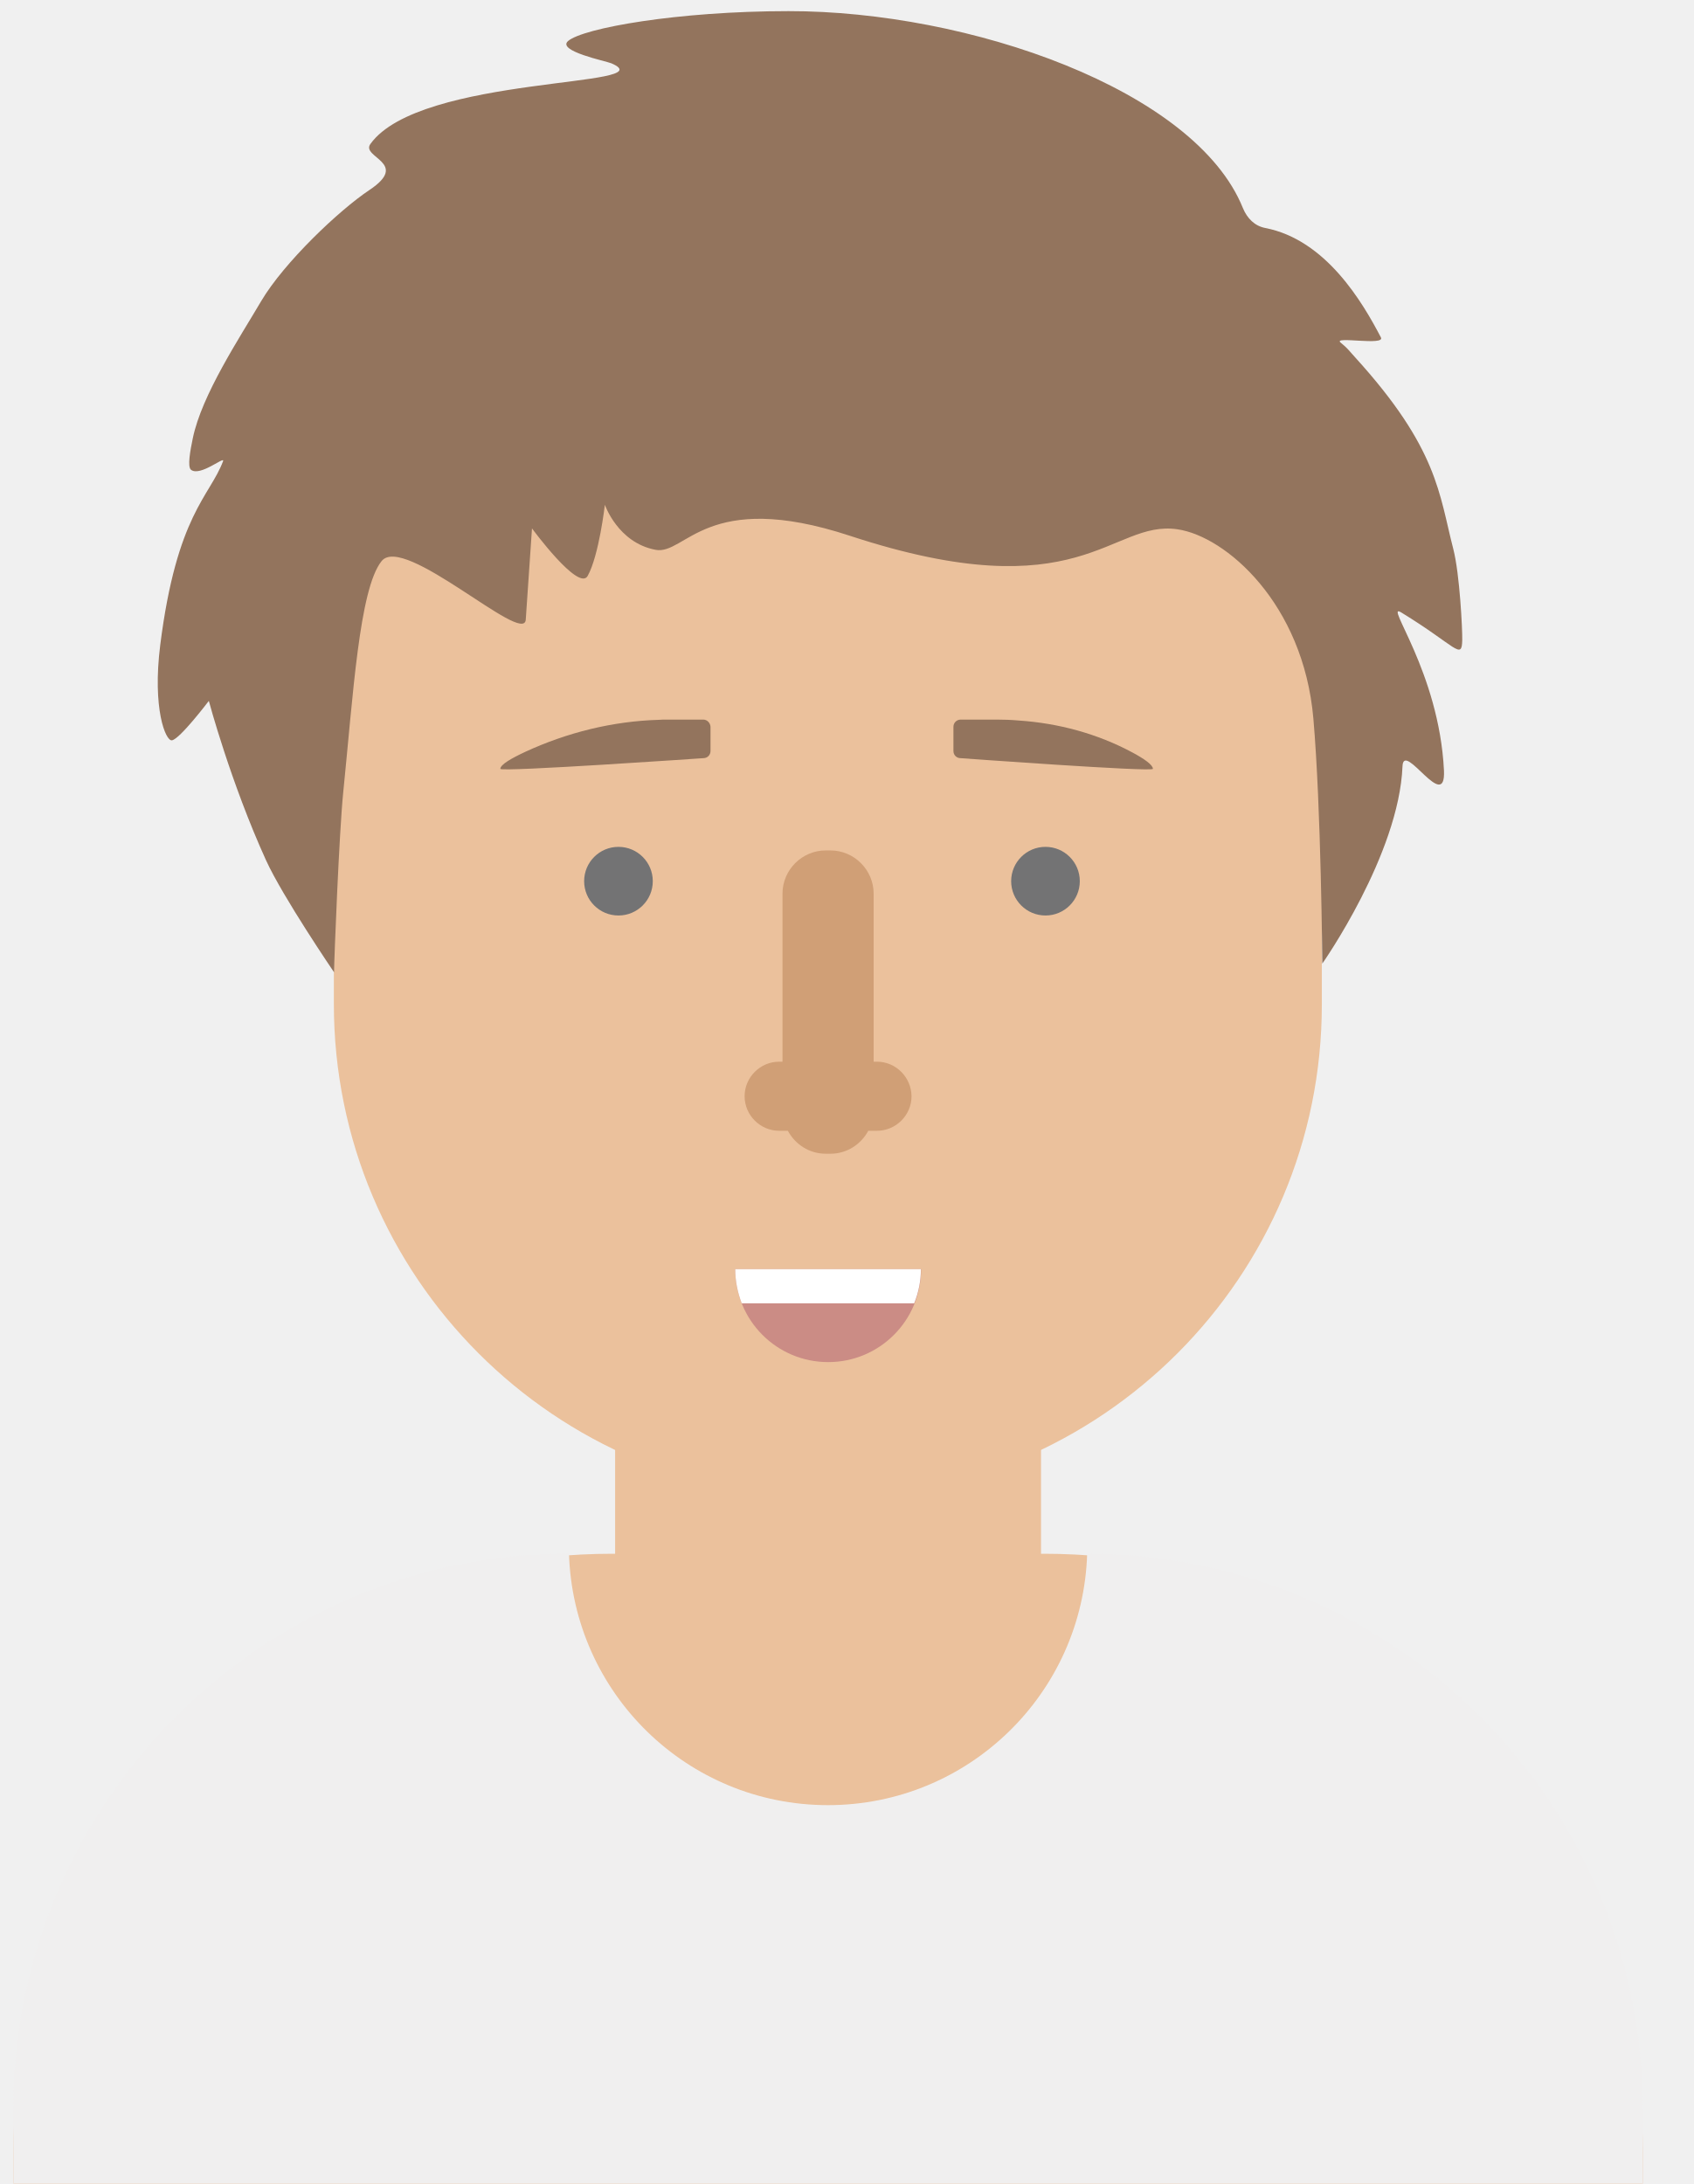
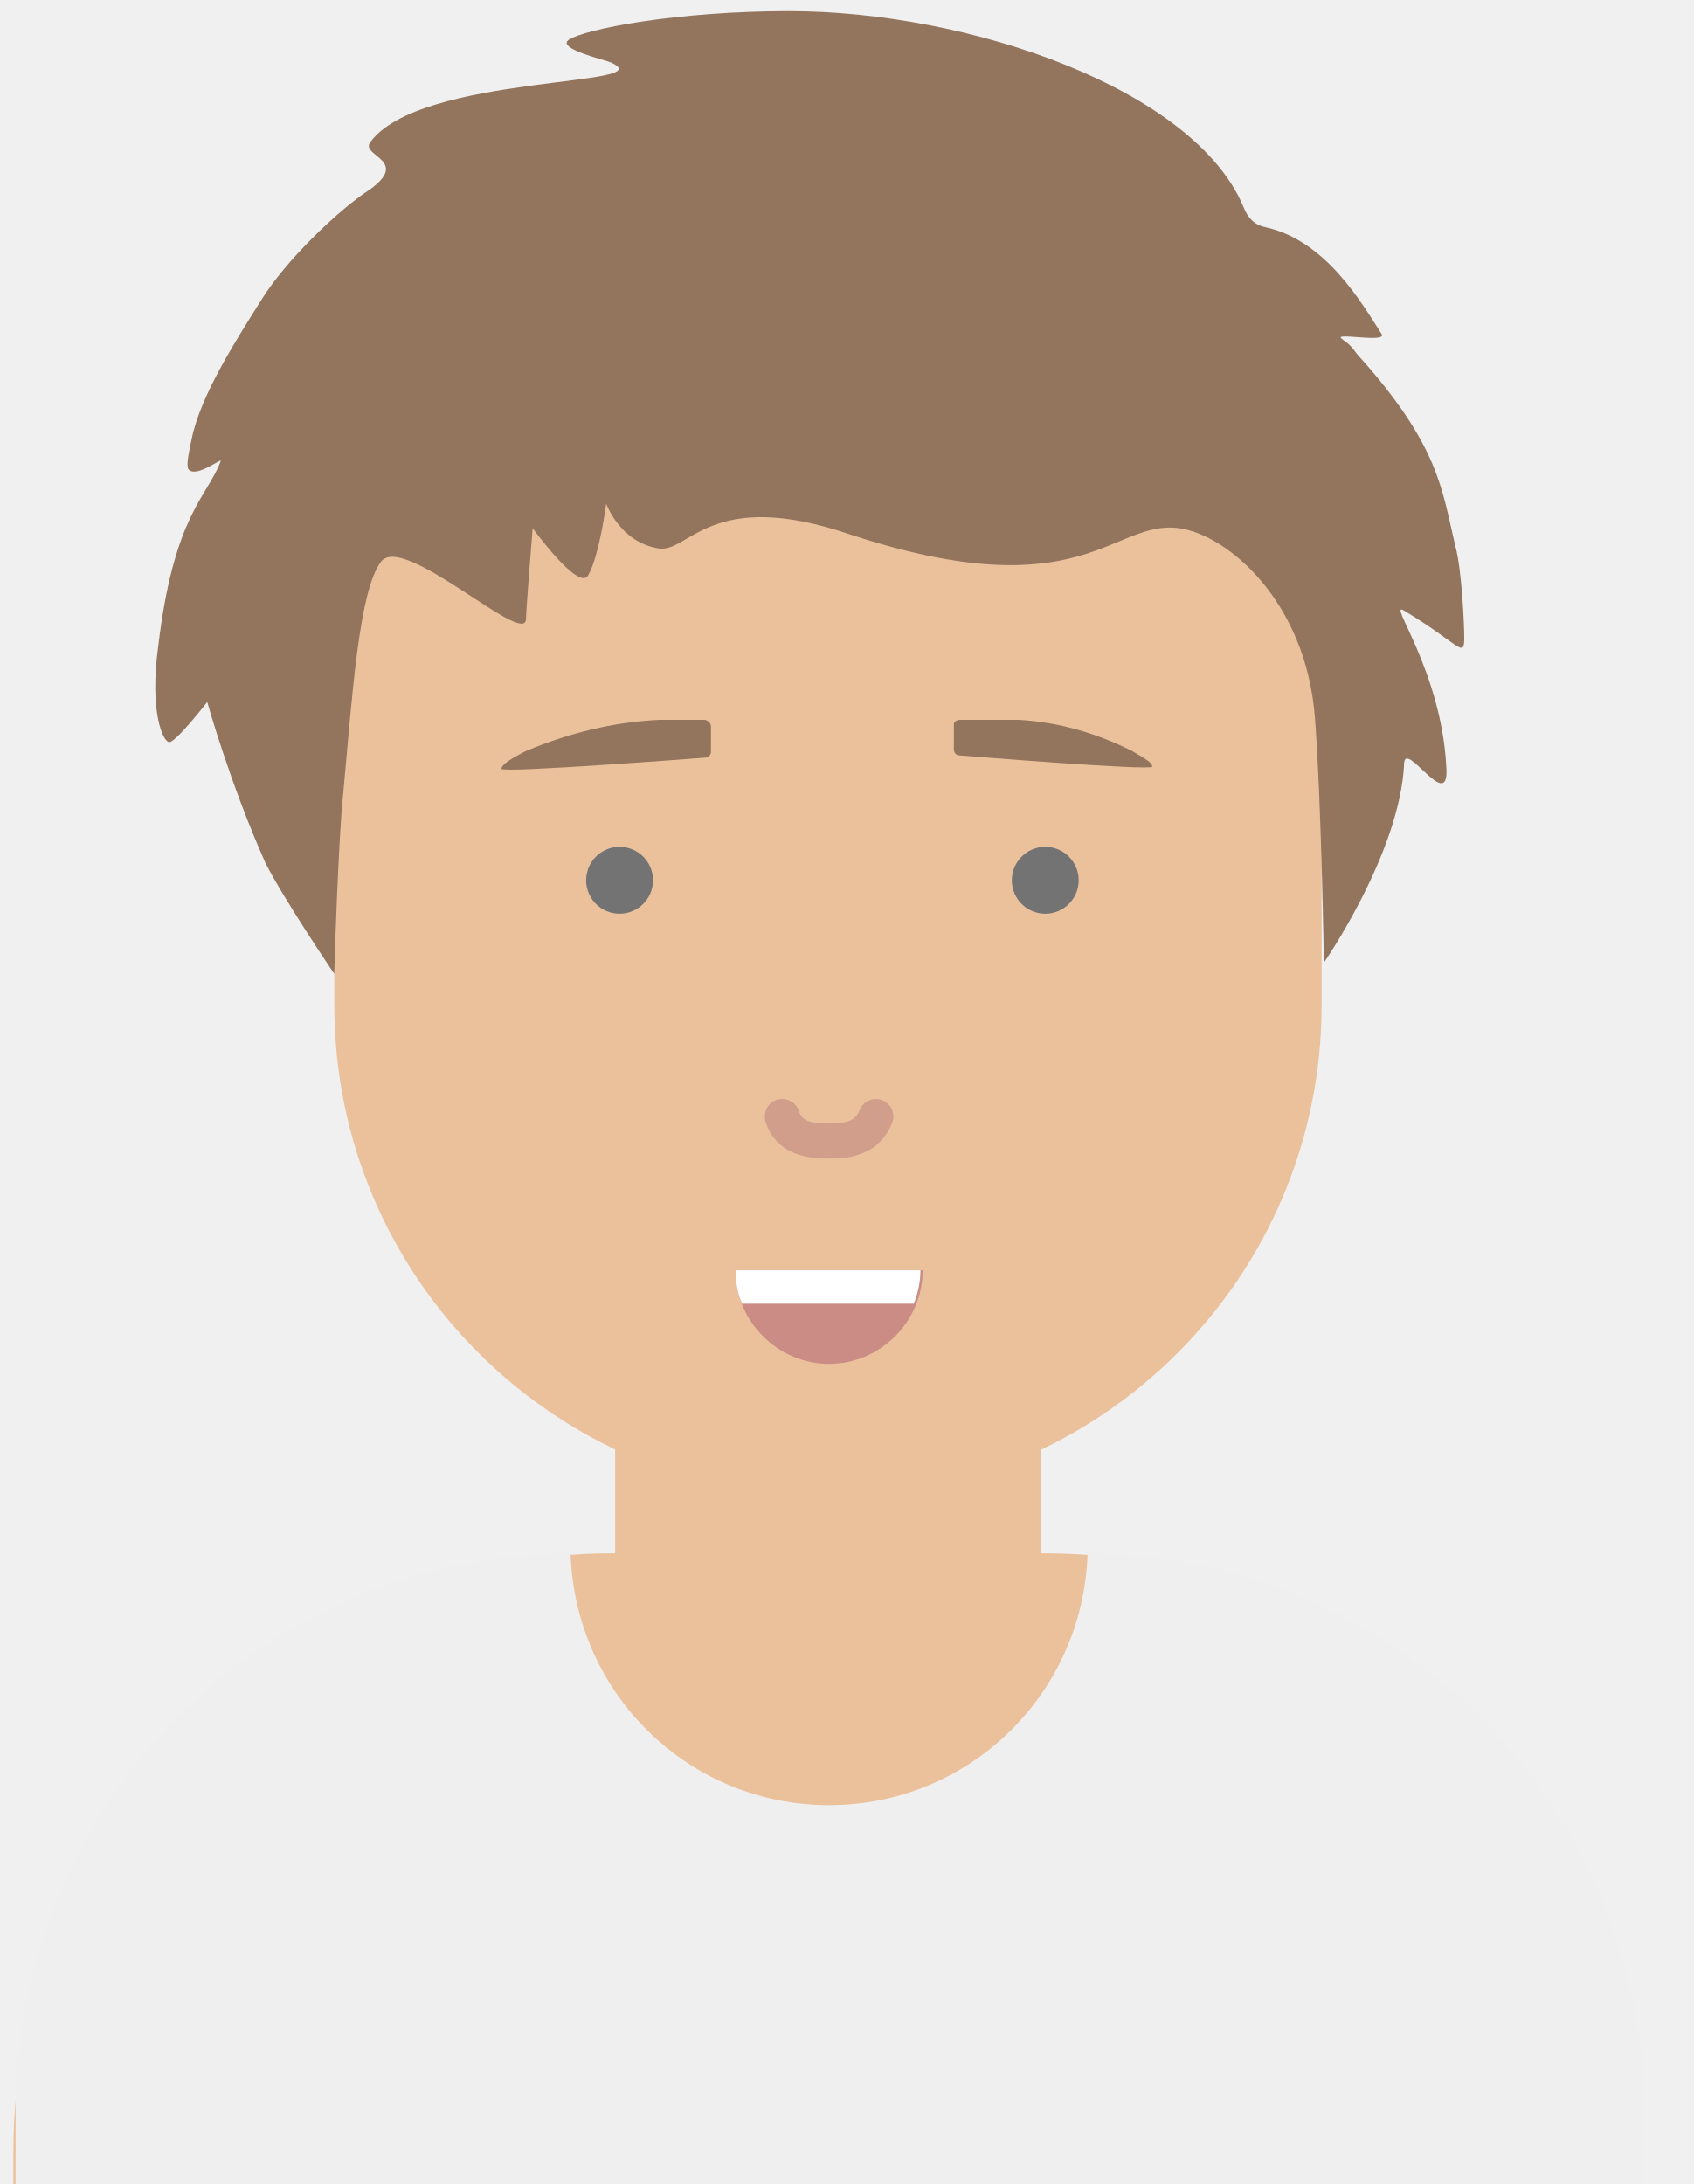
<svg xmlns="http://www.w3.org/2000/svg" version="1.1" id="Layer_1" x="0px" y="0px" viewBox="0 0 76 98" style="enable-background:new 0 0 76 98;" xml:space="preserve">
  <style type="text/css">
	.st0{fill:#EBC19C;}
	.st1{fill:#737374;}
	.st2{fill:#93745D;}
- 	.st3{fill:#D09F76;}
- 	.st4{fill:#F0EFEF;}
- 	.st5{fill:#CB8C85;}
- 	.st6{fill:#FFFFFF;}
+ 	.st3{fill:#F0EFEF;}
+ 	.st4{fill:#CB8C85;}
+ 	.st5{fill:#FFFFFF;}
+ 	.st6{fill:none;stroke:#D29E8C;stroke-width:1.571;stroke-linecap:round;stroke-miterlimit:10;}
</style>
  <g>
    <g>
-       <path class="st0" d="M46.85,69.72h-0.14V55.43H27.6v14.29h-0.14C12.62,69.72,0.6,81.75,0.6,96.58v1.4h73.11v-1.4    C73.71,81.75,61.68,69.72,46.85,69.72z" />
-       <path class="st0" d="M37.15,67.22L37.15,67.22c-12.24,0-22.17-9.92-22.17-22.17V11.91h44.33v33.15    C59.32,57.3,49.4,67.22,37.15,67.22z" />
+       <path class="st0" d="M46.8,69.7h-0.1V55.4H27.6v14.3h-0.1c-14.8,0-26.9,12-26.9,26.9V98h73.1v-1.4C73.7,81.8,61.7,69.7,46.8,69.7z    " />
+       <path class="st0" d="M37.2,67.2L37.2,67.2C24.9,67.2,15,57.3,15,45.1V11.9h44.3v33.2C59.3,57.3,49.4,67.2,37.2,67.2z" />
      <g>
        <g>
-           <circle class="st1" cx="46.91" cy="39.54" r="1.54" />
+           <circle class="st1" cx="46.9" cy="39.5" r="1.5" />
        </g>
      </g>
-       <path class="st2" d="M43.1,32.29h1.66c0.28,0,0.6,0.01,0.94,0.04c1.79,0.12,3.54,0.59,5.12,1.44c0.52,0.28,0.91,0.55,0.91,0.73    c0,0.15-8.63-0.48-8.63-0.48c-0.18,0-0.32-0.14-0.32-0.32v-1.09C42.78,32.44,42.92,32.29,43.1,32.29z" />
+       <path class="st2" d="M43.1,32.3h1.7c0.3,0,0.6,0,0.9,0c1.8,0.1,3.5,0.6,5.1,1.4c0.5,0.3,0.9,0.5,0.9,0.7c0,0.2-8.6-0.5-8.6-0.5    c-0.2,0-0.3-0.1-0.3-0.3v-1.1C42.8,32.4,42.9,32.3,43.1,32.3z" />
      <g>
        <g>
-           <circle class="st1" cx="27.75" cy="39.54" r="1.54" />
+           <circle class="st1" cx="27.8" cy="39.5" r="1.5" />
        </g>
      </g>
-       <path class="st2" d="M31.56,32.29h-1.66c-0.11,0-0.22,0-0.34,0.01c-2.07,0.06-4.12,0.57-6,1.44c-0.62,0.29-1.11,0.57-1.11,0.76    c0,0.15,9.11-0.48,9.11-0.48c0.18,0,0.32-0.14,0.32-0.32v-1.09C31.87,32.44,31.73,32.29,31.56,32.29z" />
-       <path class="st3" d="M39.35,47.64h-0.15V40.1c0-1.06-0.87-1.94-1.94-1.94h-0.21c-1.06,0-1.94,0.87-1.94,1.94v7.54h-0.15    c-0.85,0-1.55,0.7-1.55,1.55c0,0.85,0.7,1.55,1.55,1.55h0.39c0.33,0.61,0.96,1.03,1.7,1.03h0.21c0.74,0,1.37-0.42,1.7-1.03h0.39    c0.85,0,1.55-0.7,1.55-1.55C40.89,48.34,40.2,47.64,39.35,47.64z" />
+       <path class="st2" d="M31.6,32.3h-1.7c-0.1,0-0.2,0-0.3,0c-2.1,0.1-4.1,0.6-6,1.4c-0.6,0.3-1.1,0.6-1.1,0.8c0,0.2,9.1-0.5,9.1-0.5    c0.2,0,0.3-0.1,0.3-0.3v-1.1C31.9,32.4,31.7,32.3,31.6,32.3z" />
      <g>
-         <path class="st4" d="M48.78,69.72L48.78,69.72C48.59,75.98,43.46,81,37.15,81c-6.31,0-11.43-5.02-11.62-11.29h0     C11.76,69.72,0.6,80.88,0.6,94.65v3.33h73.11v-3.33C73.71,80.88,62.55,69.72,48.78,69.72z" />
+         <path class="st3" d="M48.8,69.7L48.8,69.7C48.6,76,43.5,81,37.2,81s-11.4-5-11.6-11.3l0,0c-13.8,0-24.9,11.2-24.9,24.9V98h73.1     v-3.3C73.7,80.9,62.5,69.7,48.8,69.7z" />
      </g>
-       <path class="st5" d="M32.99,56.95c0,2.3,1.86,4.17,4.17,4.17c2.3,0,4.17-1.86,4.17-4.17H32.99z" />
+       <path class="st4" d="M33,57c0,2.3,1.9,4.2,4.2,4.2c2.3,0,4.2-1.9,4.2-4.2C41.3,57,33,57,33,57z" />
      <g>
-         <path class="st6" d="M41.32,56.95h-8.33c0,0.54,0.11,1.06,0.29,1.53h7.74C41.21,58.01,41.32,57.49,41.32,56.95z" />
+         <path class="st5" d="M41.3,57H33c0,0.5,0.1,1.1,0.3,1.5H41C41.2,58,41.3,57.5,41.3,57z" />
      </g>
-       <path class="st2" d="M56.77,10.23c-0.47-0.09-0.81-0.43-1-0.89C53.63,4.02,43.46,0.49,35.38,0.5c-4.98,0-9.21,0.76-9.89,1.34    c-0.52,0.45,1.7,0.9,1.94,1c2.51,1.08-8.58,0.51-10.81,3.62c-0.44,0.61,1.8,0.84-0.05,2.07c-1.35,0.9-3.82,3.24-4.85,4.98    c-0.97,1.65-2.67,4.21-3.07,6.16c-0.11,0.53-0.25,1.27-0.08,1.41c0.41,0.32,1.52-0.63,1.44-0.39c-0.59,1.58-2.08,2.39-2.82,8.25    c-0.36,2.86,0.24,4.31,0.52,4.28c0.35-0.04,1.66-1.77,1.66-1.77s0.97,3.64,2.57,7.16c0.75,1.64,3.05,5.02,3.05,5.02    c0-0.54,0.23-6.31,0.41-8.07c0.44-4.32,0.72-9.13,1.72-10.38c0.99-1.26,6.38,3.8,6.47,2.63c0.03-0.42,0.28-4.1,0.28-4.1    s2.1,2.86,2.5,2.13c0.51-0.92,0.77-3.19,0.77-3.19s0.58,1.7,2.27,2.02c1.35,0.26,2.27-2.75,8.72-0.63    c10.4,3.42,11.7-0.73,14.7-0.29c2.16,0.31,5.65,3.32,6.1,8.49c0.35,4.03,0.4,11,0.4,11s3.44-4.89,3.6-8.86    c0.05-1.16,1.95,2.15,1.86,0.19c-0.22-4.43-2.72-7.58-1.92-7.09c2.47,1.51,2.72,2.17,2.74,1.24c0.01-0.45-0.11-2.95-0.4-4.08    c-0.64-2.47-0.68-4.51-4.41-8.61c-0.32-0.35-0.31-0.38-0.65-0.66c-0.36-0.3,2.02,0.16,1.81-0.23    C61.14,13.57,59.5,10.76,56.77,10.23z" />
+       <path class="st2" d="M56.8,10.2c-0.5-0.1-0.8-0.4-1-0.9C53.6,4,43.5,0.5,35.4,0.5c-5,0-9.2,0.8-9.9,1.3c-0.5,0.4,1.7,0.9,1.9,1    c2.5,1.1-8.6,0.5-10.8,3.6c-0.4,0.6,1.8,0.8,0,2.1c-1.4,0.9-3.8,3.2-4.9,5c-1,1.6-2.7,4.2-3.1,6.2c-0.1,0.5-0.3,1.3-0.1,1.4    c0.4,0.3,1.5-0.6,1.4-0.4c-0.6,1.6-2.1,2.4-2.8,8.3c-0.4,2.9,0.2,4.3,0.5,4.3c0.3,0,1.7-1.8,1.7-1.8s1,3.6,2.6,7.2    c0.8,1.6,3.1,5,3.1,5c0-0.5,0.2-6.3,0.4-8.1c0.4-4.3,0.7-9.1,1.7-10.4c1-1.3,6.4,3.8,6.5,2.6c0-0.4,0.3-4.1,0.3-4.1    s2.1,2.9,2.5,2.1c0.5-0.9,0.8-3.2,0.8-3.2s0.6,1.7,2.3,2c1.4,0.3,2.3-2.8,8.7-0.6c10.4,3.4,11.7-0.7,14.7-0.3    c2.2,0.3,5.7,3.3,6.1,8.5c0.3,4,0.4,11,0.4,11s3.4-4.9,3.6-8.9c0-1.2,2,2.2,1.9,0.2c-0.2-4.4-2.7-7.6-1.9-7.1    c2.5,1.5,2.7,2.2,2.7,1.2c0-0.5-0.1-3-0.4-4.1c-0.6-2.5-0.7-4.5-4.4-8.6c-0.3-0.4-0.3-0.4-0.7-0.7c-0.4-0.3,2,0.2,1.8-0.2    C61.1,13.6,59.5,10.8,56.8,10.2z" />
+       <g>
+         <path class="st6" d="M35.1,50.1c0.3,1,1.3,1.1,2.1,1.1s1.7-0.1,2.1-1.1" />
+       </g>
    </g>
  </g>
</svg>
